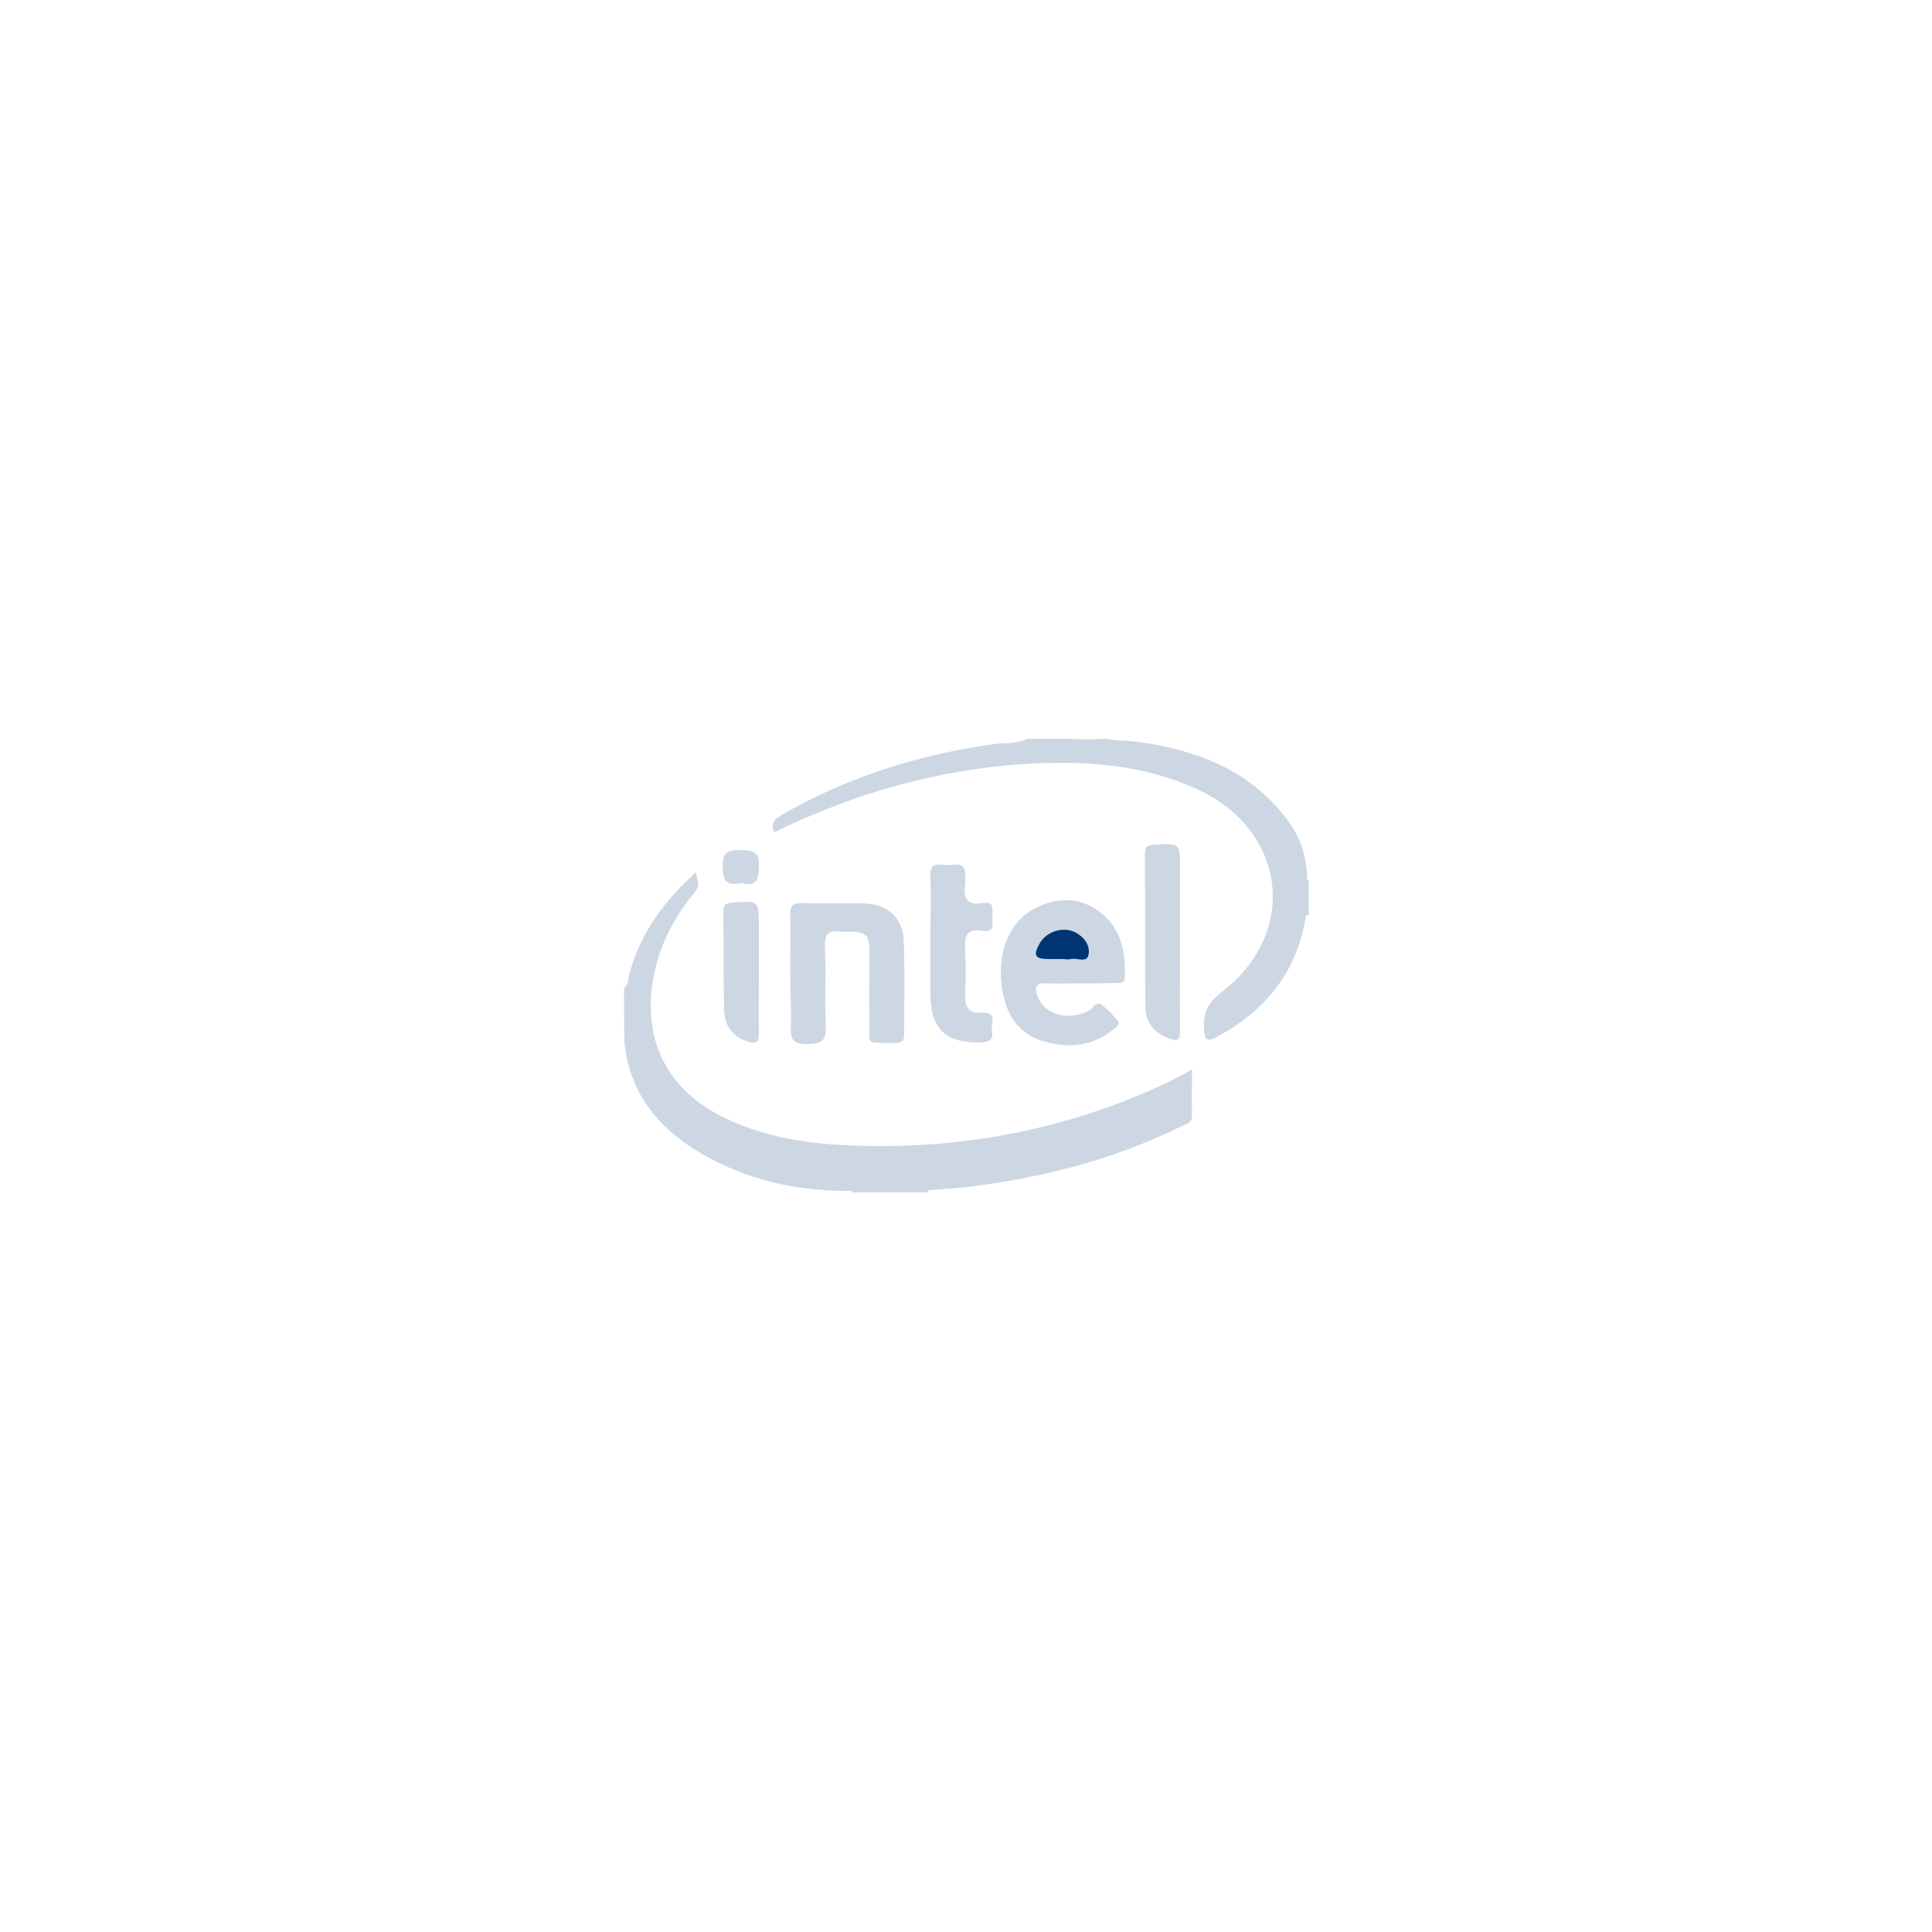
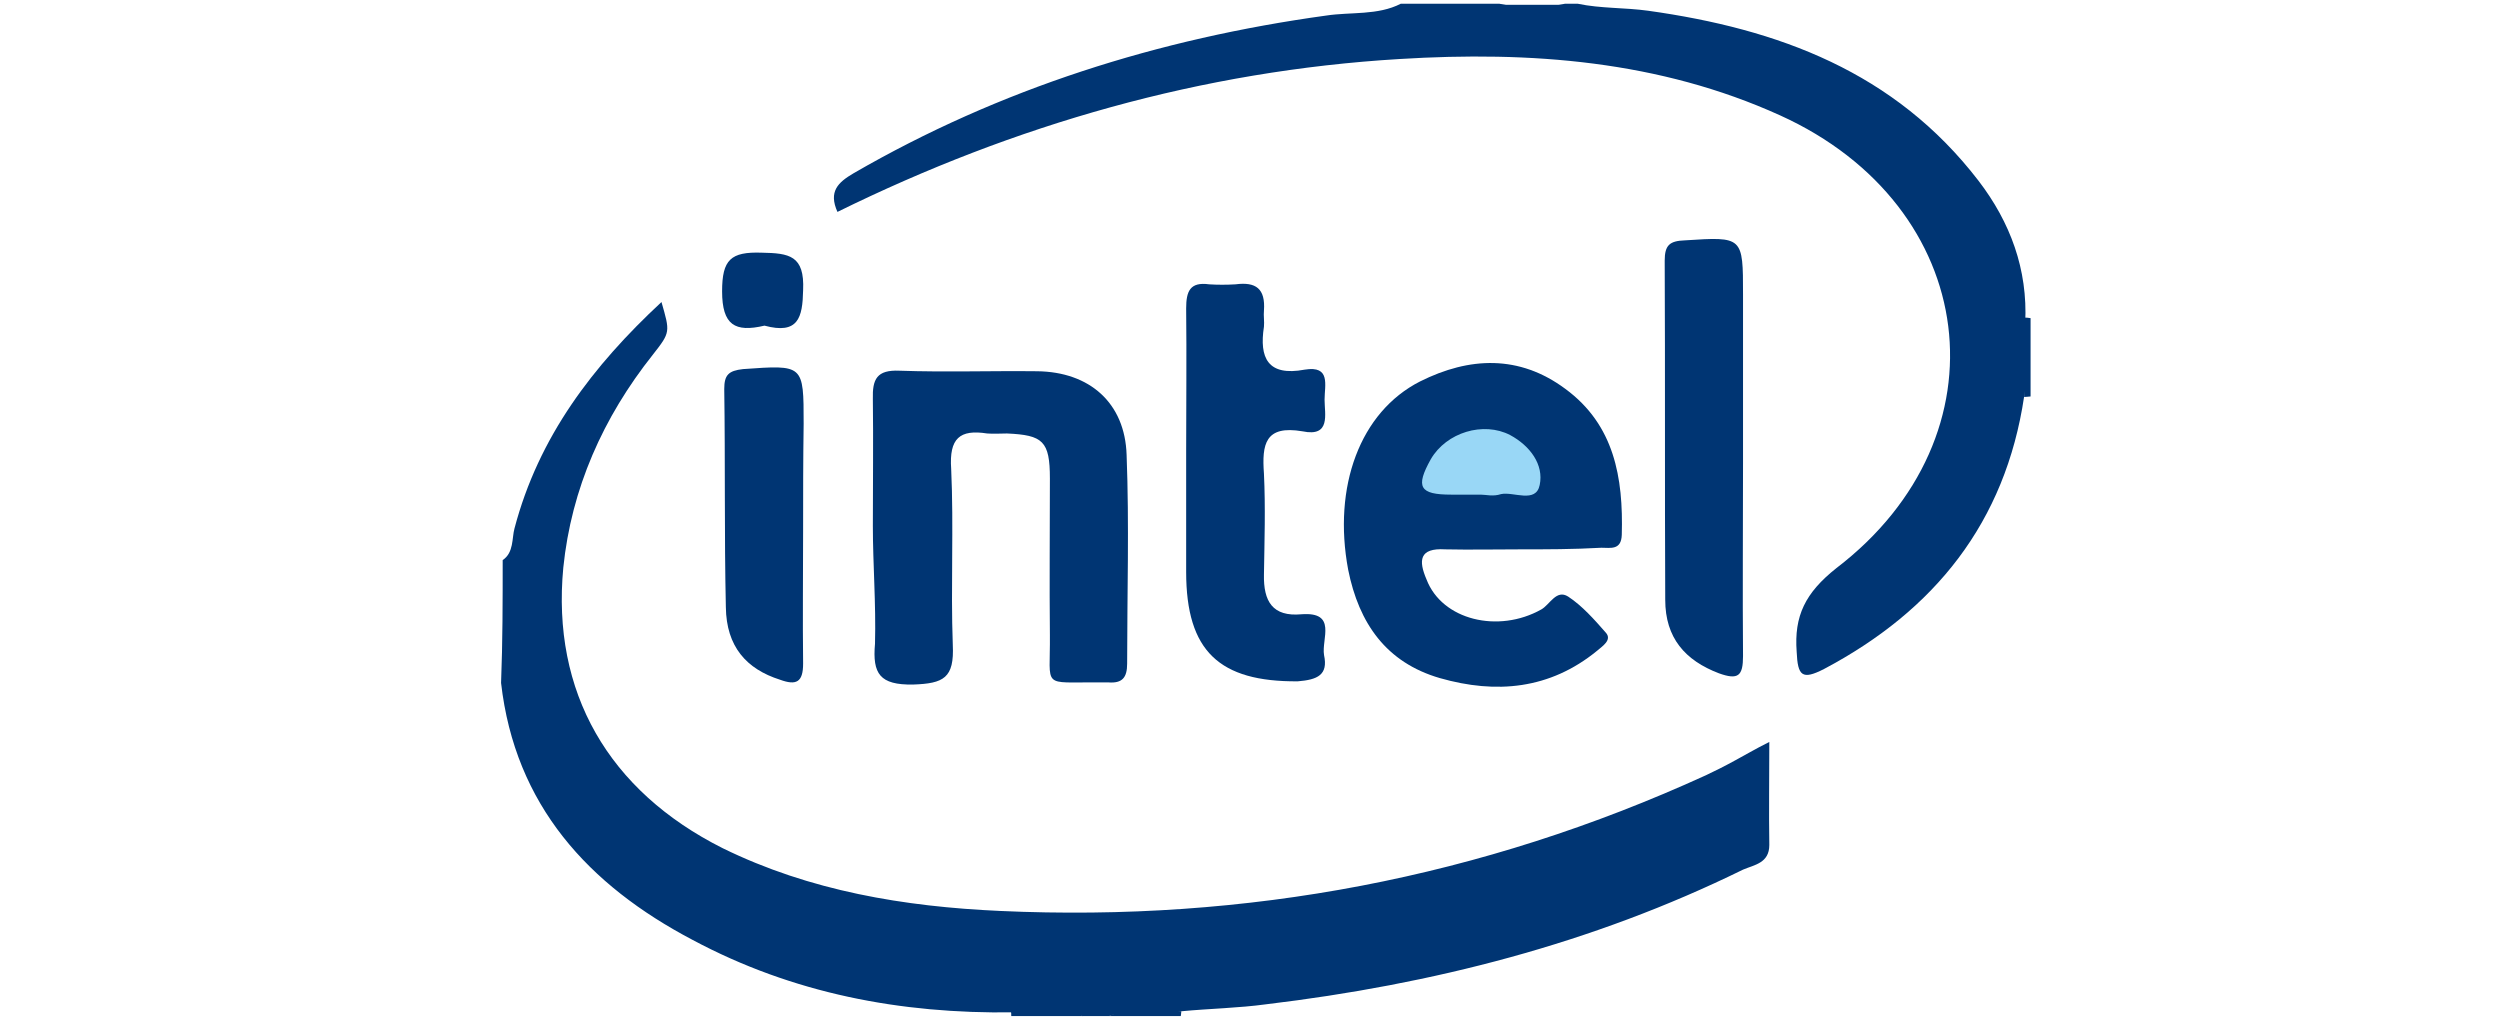
- <svg xmlns="http://www.w3.org/2000/svg" version="1.1" id="Layer_1" x="0px" y="0px" viewBox="0 0 500 500" enable-background="new 0 0 500 500" xml:space="preserve">
+ <svg xmlns="http://www.w3.org/2000/svg" version="1.1" id="Layer_1" x="0px" y="0px" viewBox="73 301 466 190" enable-background="new 73 301 466 190" xml:space="preserve">
  <g>
-     <path fill="#CCD7E3" d="M161.5,255.7c1.3-0.9,1.1-2.5,1.4-3.7c2.8-10.6,9.1-18.9,17.1-26.2c1,3.5,1.1,3.5-1,6.1   c-5.8,7.3-9.5,15.5-10.4,24.7c-1.4,14.5,5.2,25.9,18.5,32.5c10.1,5,21.1,6.8,32.2,7.3c28.6,1.3,55.9-3.8,81.9-15.8   c1.1-0.5,2.2-1.1,3.4-1.7c1.1-0.6,2.2-1.2,3.9-2.1c0,4.3-0.1,8.1,0,11.9c0,2.1-1.7,2.3-3,2.9c-17.5,8.6-36.1,13.3-55.3,15.6   c-3.2,0.4-6.5,0.5-9.8,0.8c-2.8,0.7-5.7-0.4-8.4,0.6c-1,0-2,0-3,0c-2.6-0.8-5.3-0.2-8-0.4c-13.1,0.2-25.6-2.2-37.2-8.4   c-12.1-6.4-20.6-15.6-22.2-29.8C161.5,265.2,161.5,260.4,161.5,255.7z" />
-     <path fill="#CCD7E3" d="M338,236.8c-2.2,14.6-10.4,24.8-23.2,31.6c-2.5,1.3-3,0.8-3.2-2c-0.3-4.2,1-6.9,4.6-9.7   c20.1-15.4,16.7-42-6.5-52.5c-14-6.4-28.9-7.4-44.1-6.5c-22.9,1.4-44.6,7.6-65.2,17.7c-1.1-2.4,0.1-3.4,1.9-4.5   c17-9.8,35.4-15.6,54.8-18.3c2.9-0.4,6,0,8.7-1.4c3.8,0,7.6,0,11.4,0c2.5,0.6,5,0.6,7.6,0c0.5,0,1,0,1.5,0c2.7,0.6,5.5,0.4,8.2,0.8   c15.1,2.1,28.6,7.1,38.3,19.7c3.7,4.8,5.7,10.3,5.4,16.5C338.1,231.1,338.5,234,338,236.8z" />
-     <path fill="#CCD7E3" d="M338,227.6c0.2,0,0.4,0,0.7,0.1c0,3,0,6.1,0,9.1c-0.2,0-0.4,0.1-0.7,0.1C338,233.7,338,230.6,338,227.6z" />
-     <path fill="#CCD7E3" d="M220.5,308.6c0-0.2,0-0.4-0.1-0.7c2.8,0.1,5.7-0.7,8.4,0.7C226.1,308.6,223.3,308.6,220.5,308.6z" />
-     <path fill="#CCD7E3" d="M231.9,308.6c2.7-1.3,5.6-0.6,8.4-0.6c0,0.2-0.1,0.4-0.1,0.6C237.4,308.6,234.6,308.6,231.9,308.6z" />
-     <path fill="#CCD7E3" d="M284.9,191.3c-2.5,1.3-5,1.1-7.6,0C279.8,191.3,282.3,191.3,284.9,191.3z" />
-     <path fill="#CCD7E3" d="M279.5,254.5c-2.9,0-5.8,0.1-8.7,0c-3-0.2-3.1,1.3-2.2,3.5c1.8,4.7,8.3,6.3,13.3,3.5c1-0.6,1.7-2.4,3.1-1.5   c1.6,1.1,3,2.7,4.3,4.2c0.8,0.9-0.4,1.6-1,2.1c-5.5,4.5-11.7,5.1-18.2,3.2c-6.2-1.8-9.4-6.4-10.6-12.6c-1.8-9.6,1.4-18.3,8.3-21.8   c5.7-2.9,11.5-3.1,16.8,0.9c5.6,4.2,6.7,10.3,6.5,16.9c-0.1,1.8-1.3,1.5-2.4,1.5C285.6,254.5,282.5,254.5,279.5,254.5z" />
-     <path fill="#CCD7E3" d="M204.5,251.7c0-4.9,0.1-9.8,0-14.7c-0.1-2.3,0.4-3.4,3.1-3.3c5.3,0.2,10.6,0,15.9,0.1   c6.1,0.1,10.2,3.7,10.4,9.7c0.3,8.1,0.1,16.1,0.1,24.2c0,1.6-0.6,2.3-2.2,2.2c-0.4,0-0.8,0-1.1,0c-6.8-0.1-5.6,0.8-5.7-5.5   c-0.1-6,0-12.1,0-18.1c0-4.3-0.8-5.1-5-5.2c-0.8,0-1.5,0.1-2.3,0c-3.2-0.5-4.4,0.6-4.2,4.1c0.3,6.8-0.1,13.6,0.2,20.4   c0.2,3.8-1.1,4.5-4.6,4.6c-3.8,0.1-4.7-1.2-4.4-4.7C204.8,260.8,204.5,256.3,204.5,251.7z" />
-     <path fill="#CCD7E3" d="M240.8,243.2c0-5.5,0.1-11.1,0-16.6c0-2,0.4-3.1,2.7-2.8c1,0.1,2,0.1,3,0c2.4-0.3,3.5,0.5,3.3,3   c-0.1,0.6,0.1,1.3,0,1.9c-0.6,3.6,0.4,5.8,4.7,5c3-0.5,2.3,1.8,2.3,3.5s0.7,4.3-2.5,3.7c-4.3-0.7-4.7,1.5-4.5,4.9   c0.2,3.9,0.1,7.8,0,11.7c-0.1,3.1,1,4.9,4.3,4.6c4.2-0.3,2.3,2.9,2.6,4.7c0.5,2.3-0.7,2.9-3,3c-9.1,0.1-12.9-3.5-12.9-12.7   C240.8,252.6,240.8,247.9,240.8,243.2z" />
-     <path fill="#CCD7E3" d="M305.4,244.5c0,7.4-0.1,14.9,0,22.3c0,2.3-0.6,2.8-2.8,2c-3.9-1.5-6.2-4.1-6.2-8.5   c-0.1-13.1,0-26.2-0.1-39.3c0-1.8,0.6-2.3,2.4-2.4c6.7-0.4,6.7-0.4,6.7,6.3C305.4,231.4,305.4,237.9,305.4,244.5z" />
-     <path fill="#CCD7E3" d="M196.4,252.2c0,5.2-0.1,10.3,0,15.5c0,2.2-0.8,2.5-2.7,1.9c-3.9-1.2-6.2-3.8-6.3-8.4   c-0.2-8.4-0.1-16.9-0.2-25.3c0-1.6,0.5-2.1,2.2-2.3c7-0.5,7-0.6,7,6.4C196.4,244.2,196.4,248.2,196.4,252.2z" />
-     <path fill="#CCD7E3" d="M191.9,228.5c-3.4,0.8-4.9-0.1-4.9-4c0-3.7,1-4.6,4.6-4.5c3.2,0.1,5,0.3,4.8,4.3   C196.3,227.7,195.8,229.6,191.9,228.5z" />
-     <path fill="#003573" d="M274.9,248.2c-1.1,0-2.3,0-3.4,0c-3.7,0-4.2-0.9-2.4-4.1c1.8-3.1,6.1-4.4,9.2-2.8c2.3,1.2,3.9,3.4,3.4,5.8   c-0.4,2.2-3,0.7-4.5,1.1C276.4,248.4,275.6,248.2,274.9,248.2z" />
+     <path fill="#003573" d="M166.7,405.4c2.1-1.4,1.7-4.1,2.2-5.9c4.5-17.1,14.6-30.3,27.4-42.2c1.6,5.6,1.7,5.6-1.6,9.8   c-9.3,11.7-15.2,25-16.7,39.7c-2.2,23.2,8.4,41.6,29.7,52.3c16.3,8,33.9,10.9,51.7,11.7c46,2.1,89.8-6.2,131.6-25.3   c1.7-0.8,3.5-1.7,5.5-2.8c1.7-0.9,3.5-2,6.3-3.4c0,7-0.1,13,0,19.2c0,3.4-2.8,3.7-4.9,4.6c-28.1,13.8-58,21.4-88.9,25.1   c-5.1,0.7-10.5,0.8-15.8,1.3c-4.5,1.2-9.2-0.7-13.5,0.9c-1.6,0-3.2,0-4.9,0c-4.2-1.3-8.5-0.3-12.9-0.7c-21,0.3-41.1-3.5-59.8-13.5   c-19.4-10.2-33.1-25.1-35.7-47.9C166.7,420.6,166.7,412.9,166.7,405.4z" />
+     <path fill="#003573" d="M450.3,374.9c-3.5,23.5-16.7,39.9-37.3,50.8c-4.1,2.1-4.9,1.3-5.1-3.2c-0.5-6.7,1.6-11,7.4-15.6   c32.3-24.7,26.8-67.5-10.5-84.4c-22.5-10.2-46.5-12-70.9-10.5c-36.8,2.2-71.7,12.2-104.8,28.5c-1.7-3.8,0.1-5.5,3-7.2   c27.3-15.8,56.9-25.1,88.1-29.4c4.6-0.7,9.6,0,13.9-2.2c6.2,0,12.2,0,18.4,0c4.1,0.9,8,0.9,12.2,0c0.8,0,1.6,0,2.4,0   c4.3,0.9,8.8,0.7,13.1,1.3c24.3,3.4,46,11.4,61.6,31.7c5.9,7.7,9.2,16.5,8.7,26.5C450.5,365.9,451.1,370.5,450.3,374.9z" />
+     <path fill="#003573" d="M450.3,360.2c0.3,0,0.7,0,1.2,0.1c0,4.9,0,9.8,0,14.6c-0.3,0-0.7,0.1-1.2,0.1   C450.3,369.9,450.3,365.1,450.3,360.2z" />
+     <path fill="#003573" d="M261.5,490.4c0-0.3,0-0.7-0.1-1.2c4.5,0.1,9.2-1.2,13.5,1.2C270.4,490.4,266,490.4,261.5,490.4z" />
+     <path fill="#003573" d="M279.7,490.4c4.3-2.1,9.1-0.9,13.5-0.9c0,0.3-0.1,0.7-0.1,0.9C288.7,490.4,284.2,490.4,279.7,490.4z" />
+     <path fill="#003573" d="M365,301.9c-4.1,2.1-8,1.7-12.2,0C356.8,301.9,360.8,301.9,365,301.9z" />
+     <path fill="#003573" d="M356.3,403.4c-4.6,0-9.3,0.1-13.9,0c-4.9-0.3-5,2.1-3.5,5.6c2.9,7.6,13.4,10.1,21.4,5.6   c1.6-0.9,2.8-3.8,5-2.4c2.6,1.7,4.9,4.3,7,6.7c1.3,1.4-0.7,2.6-1.6,3.4c-8.8,7.2-18.8,8.1-29.3,5.1c-10-2.9-15.1-10.2-17.1-20.2   c-2.9-15.5,2.2-29.4,13.4-35.1c9.2-4.6,18.5-5,27.1,1.4c9.1,6.7,10.8,16.5,10.5,27.2c-0.1,2.9-2.1,2.4-3.8,2.4   C366.2,403.4,361.2,403.4,356.3,403.4z" />
+     <path fill="#003573" d="M235.7,399c0-7.9,0.1-15.8,0-23.6c-0.1-3.7,0.7-5.5,5-5.3c8.5,0.3,17.1,0,25.6,0.1   c9.8,0.1,16.4,5.9,16.7,15.6c0.5,13,0.1,25.9,0.1,38.9c0,2.6-0.9,3.7-3.5,3.5c-0.7,0-1.3,0-1.7,0c-10.9-0.1-9.1,1.3-9.2-8.8   c-0.1-9.6,0-19.4,0-29.2c0-7-1.3-8.1-8-8.4c-1.3,0-2.4,0.1-3.7,0c-5.1-0.8-7.1,0.9-6.7,6.6c0.5,10.9-0.1,21.8,0.3,32.8   c0.3,6.2-1.7,7.2-7.4,7.4c-6.2,0.1-7.6-2-7.1-7.6C236.3,413.5,235.7,406.2,235.7,399z" />
+     <path fill="#003573" d="M294.1,385.2c0-8.8,0.1-17.9,0-26.7c0-3.2,0.7-5,4.3-4.5c1.6,0.1,3.2,0.1,4.9,0c3.8-0.5,5.6,0.8,5.3,4.9   c-0.1,0.9,0.1,2.1,0,3c-0.9,5.8,0.7,9.3,7.6,8c4.9-0.8,3.7,2.9,3.7,5.6s1.2,7-4.1,5.9c-7-1.2-7.6,2.4-7.2,7.9   c0.3,6.3,0.1,12.5,0,18.8c-0.1,5,1.6,7.9,7,7.4c6.7-0.5,3.7,4.6,4.2,7.6c0.8,3.7-1.2,4.6-4.9,4.9c-14.6,0.1-20.8-5.6-20.8-20.4   C294.1,400.4,294.1,392.8,294.1,385.2z" />
+     <path fill="#003573" d="M397.9,387.4c0,12-0.1,23.9,0,35.9c0,3.7-0.9,4.5-4.5,3.2c-6.3-2.4-10-6.6-10-13.7c-0.1-21,0-42.2-0.1-63.2   c0-2.9,0.9-3.7,3.8-3.8c10.8-0.7,10.8-0.7,10.8,10.1C397.9,366.2,397.9,376.8,397.9,387.4z" />
+     <path fill="#003573" d="M222.7,399.7c0,8.4-0.1,16.5,0,25c0,3.5-1.3,4.1-4.3,3c-6.3-2-10-6.2-10.1-13.5   c-0.3-13.5-0.1-27.2-0.3-40.7c0-2.6,0.8-3.4,3.5-3.7c11.3-0.8,11.3-0.9,11.3,10.2C222.7,386.9,222.7,393.2,222.7,399.7z" />
+     <path fill="#003573" d="M215.5,361.7c-5.5,1.3-7.9-0.1-7.9-6.4c0-5.9,1.6-7.4,7.4-7.2c5.1,0.1,8,0.5,7.7,7   C222.6,360.2,221.8,363.4,215.5,361.7z" />
+     <path fill="#99D7F6" d="M349,393.2c-1.7,0-3.7,0-5.5,0c-5.9,0-6.7-1.4-3.8-6.6c2.9-5,9.8-7.1,14.8-4.5c3.7,2,6.3,5.5,5.5,9.3   c-0.7,3.5-4.9,1.2-7.2,1.7C351.3,393.6,350,393.2,349,393.2z" />
  </g>
</svg>
